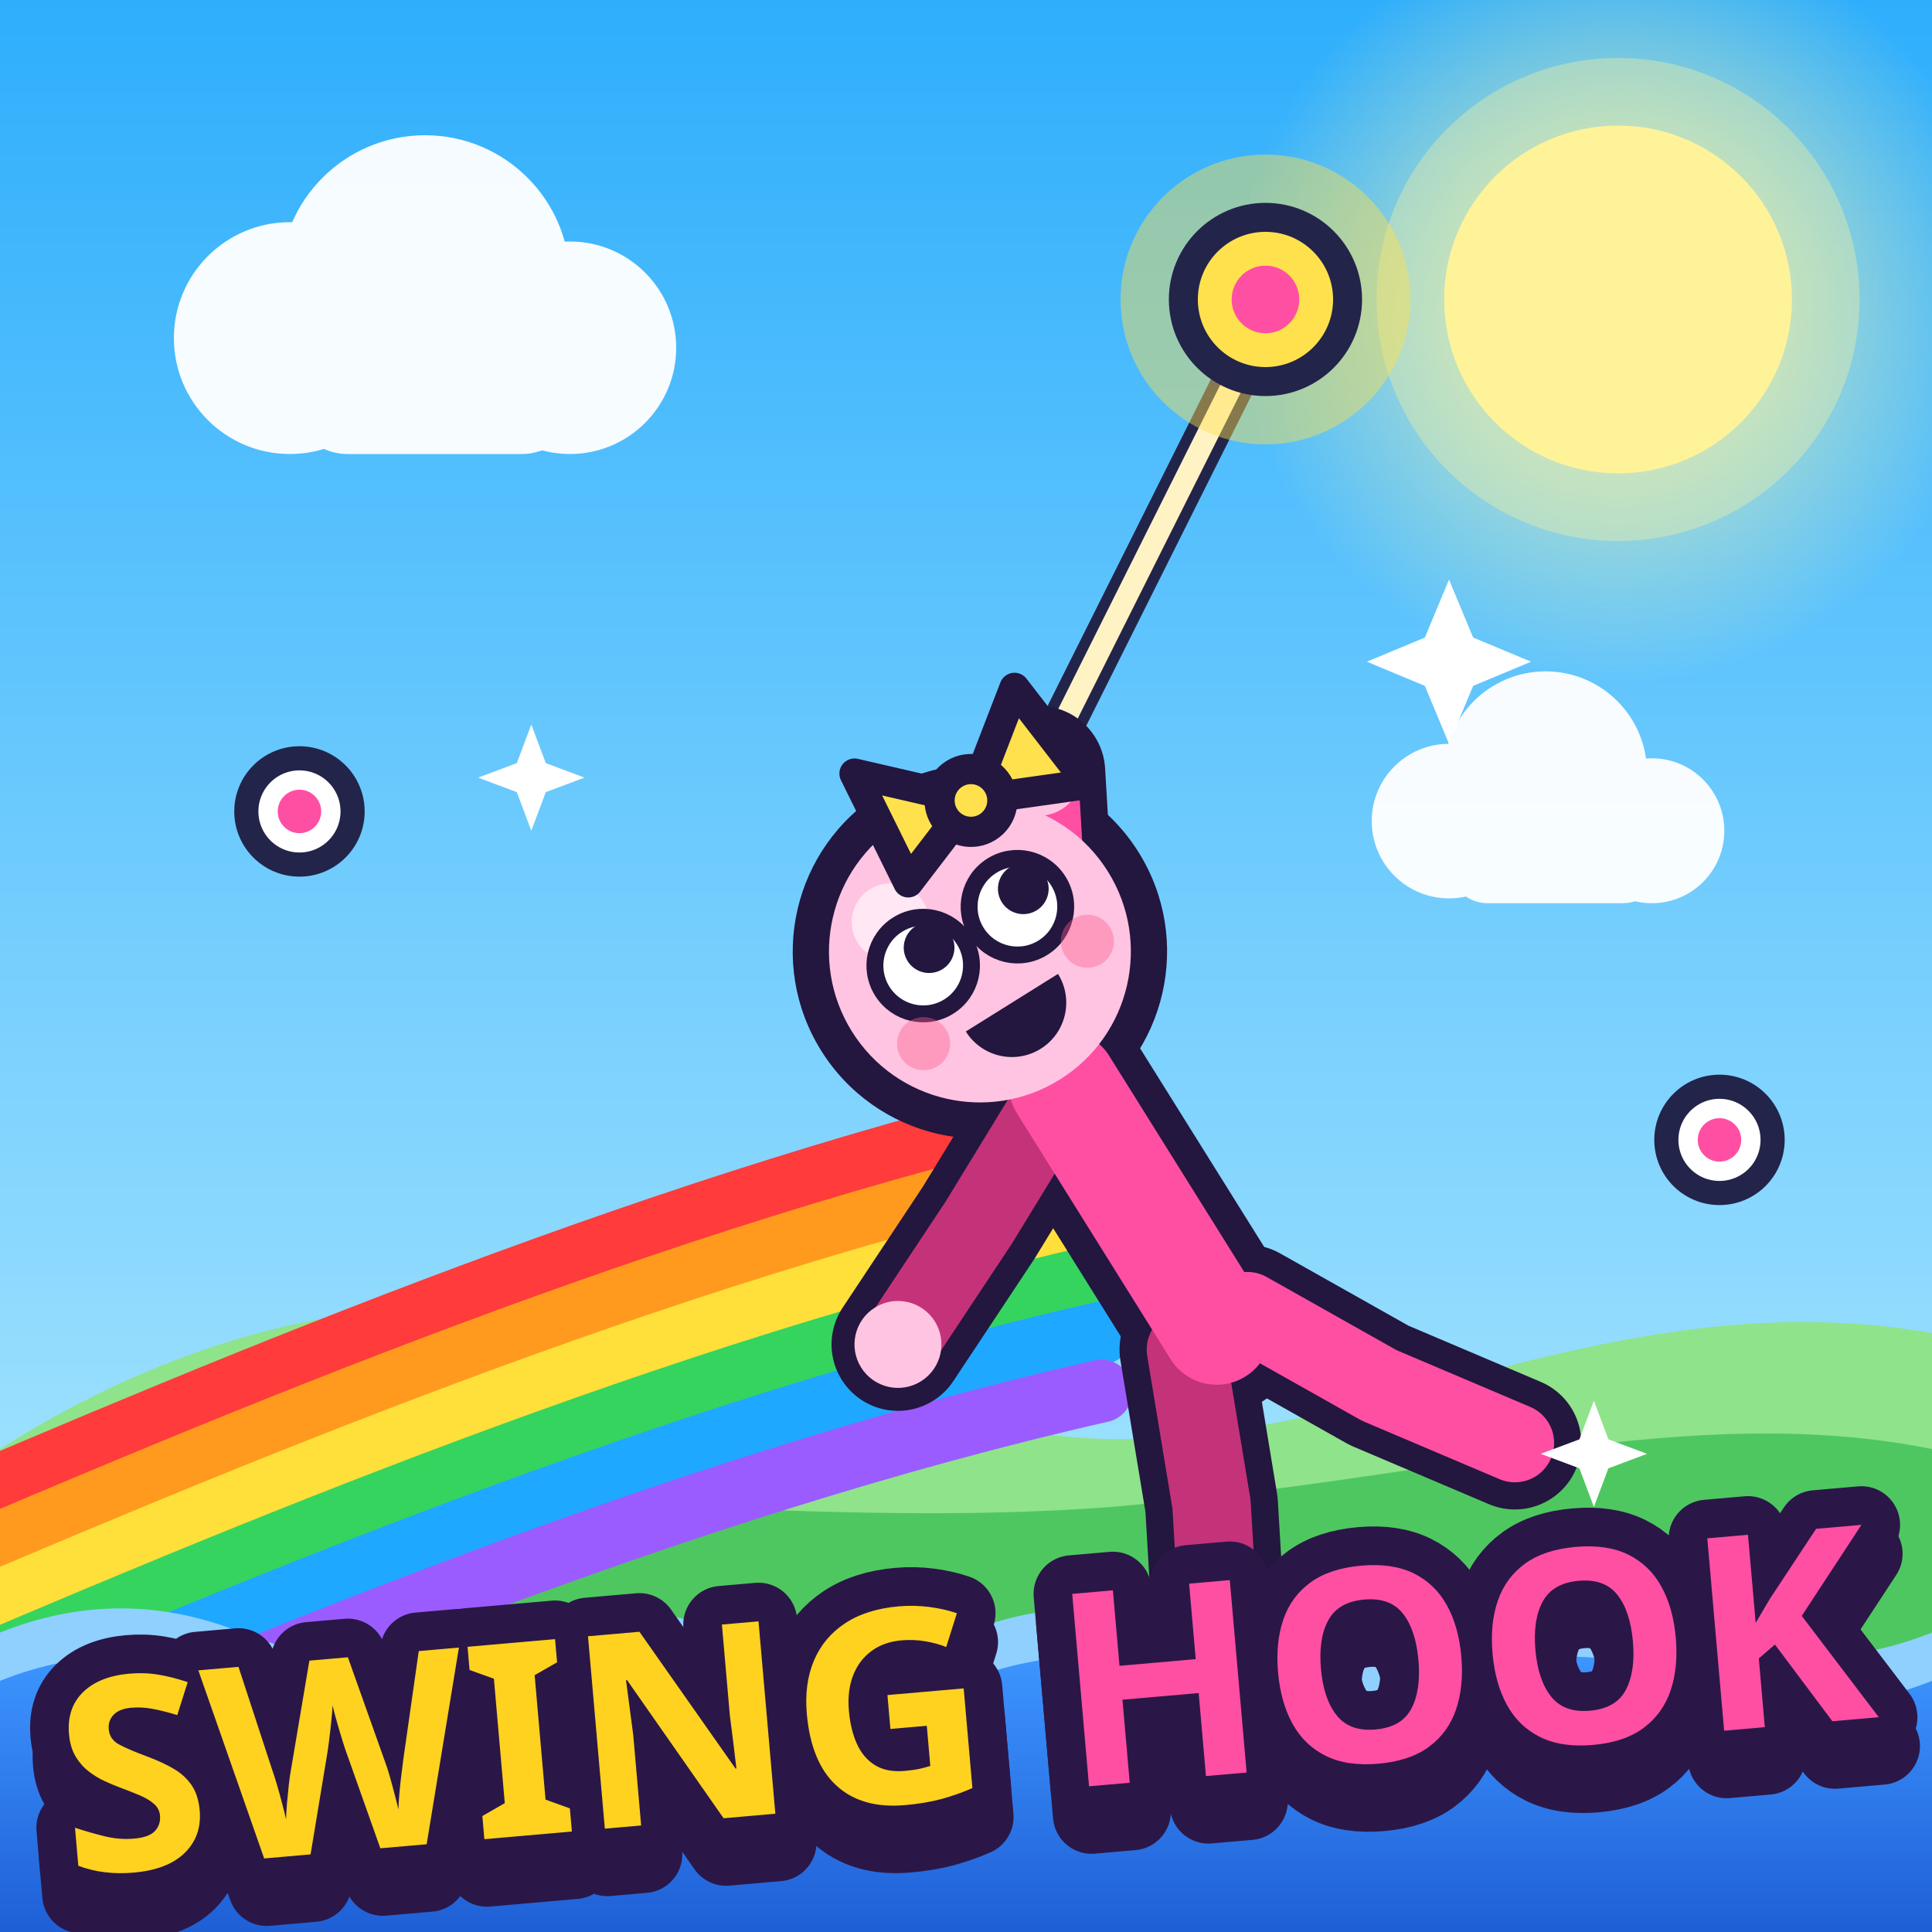
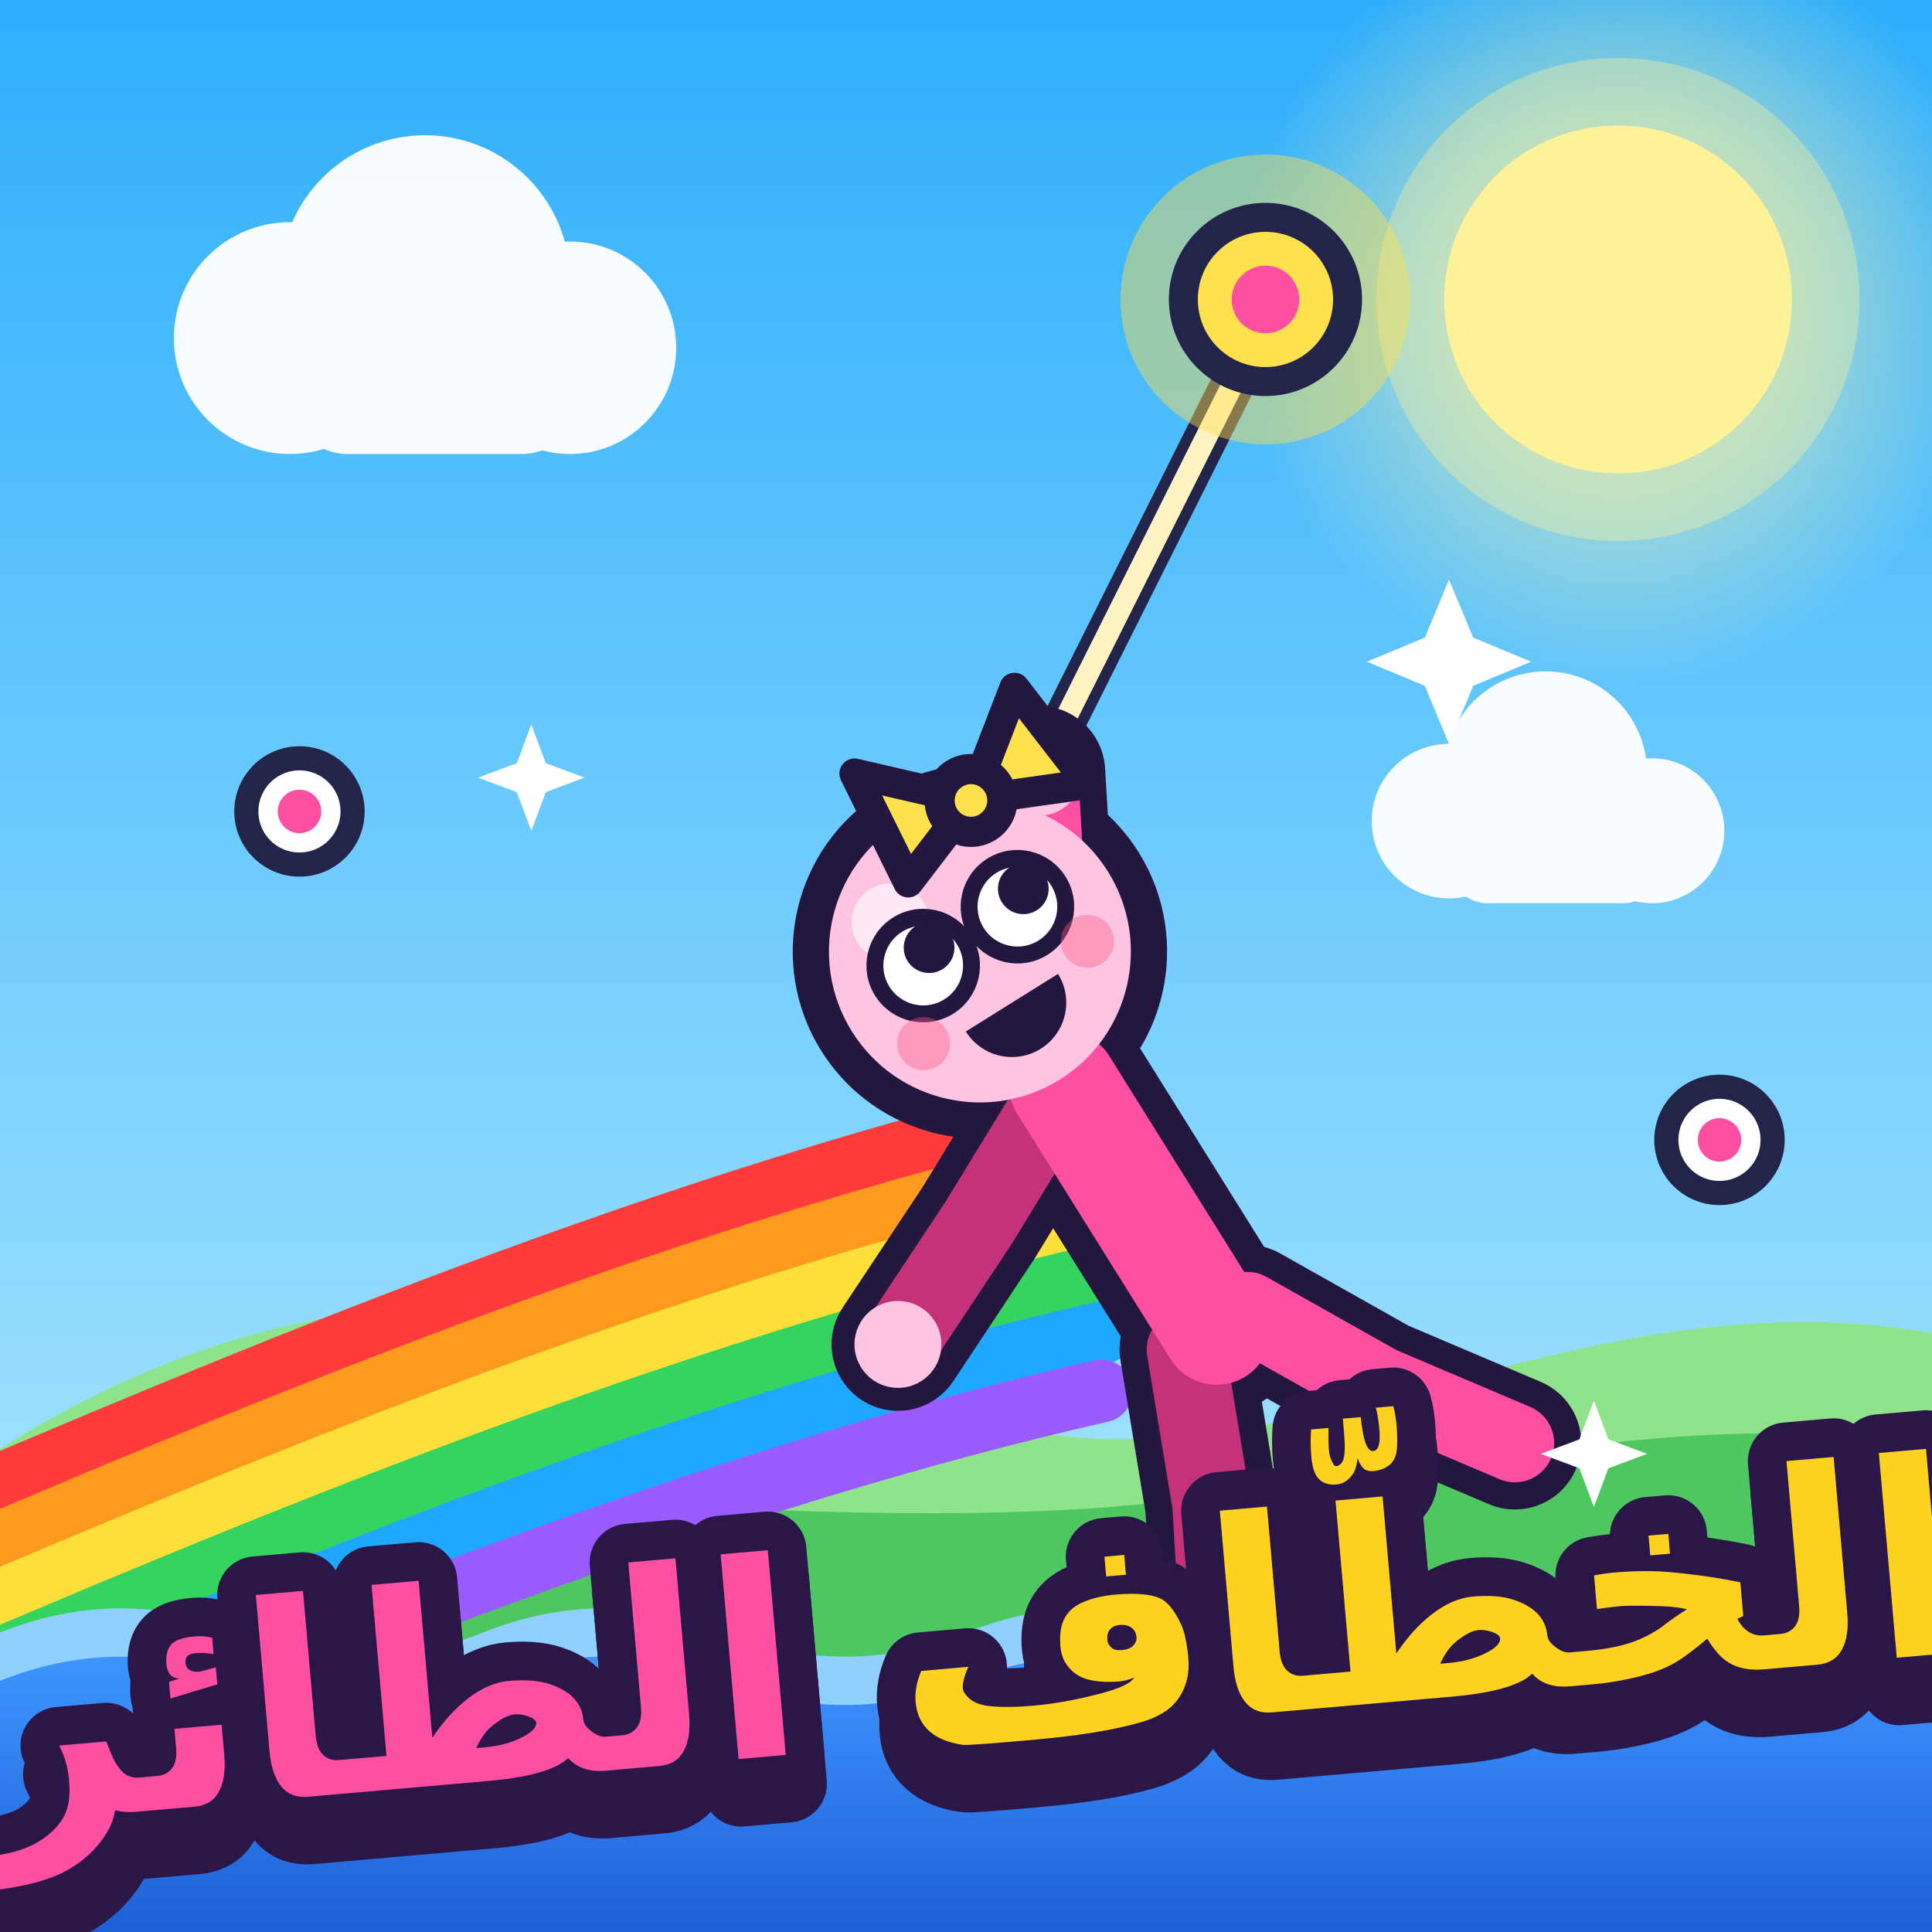
<svg xmlns="http://www.w3.org/2000/svg" viewBox="0 0 400 400" width="400" height="400">
  <defs>
    <linearGradient id="sky" x1="0" y1="0" x2="0" y2="1">
      <stop offset="0" stop-color="#2eaefc" />
      <stop offset="1" stop-color="#bff0ff" />
    </linearGradient>
    <linearGradient id="sea" x1="0" y1="0" x2="0" y2="1">
      <stop offset="0" stop-color="#3d95ff" />
      <stop offset="1" stop-color="#1f5fd6" />
    </linearGradient>
    <radialGradient id="glow" cx="0.5" cy="0.5" r="0.5">
      <stop offset="0" stop-color="#fff7a8" stop-opacity="0.9" />
      <stop offset="1" stop-color="#fff7a8" stop-opacity="0" />
    </radialGradient>
  </defs>
  <rect width="400" height="400" fill="url(#sky)" />
  <circle cx="335" cy="62" r="80" fill="url(#glow)" />
  <circle cx="335" cy="62" r="50" fill="#fff39a" opacity="0.35" />
  <circle cx="335" cy="62" r="36" fill="#fff39a" />
  <g fill="#fff" opacity="0.95">
    <circle cx="60" cy="70" r="24" />
    <circle cx="88" cy="58" r="30" />
    <circle cx="118" cy="72" r="22" />
    <rect x="60" y="70" width="60" height="24" rx="12" />
    <circle cx="300" cy="170" r="16" />
    <circle cx="320" cy="160" r="21" />
    <circle cx="342" cy="172" r="15" />
    <rect x="300" y="170" width="44" height="17" rx="8" />
  </g>
  <path d="M0 300 C60 262 120 262 190 290 C260 318 320 262 400 276 L400 400 L0 400Z" fill="#8fe38a" />
  <path d="M0 322 C80 300 150 318 230 312 C300 306 350 290 400 300 L400 400 L0 400Z" fill="#4fc760" />
  <g stroke="#23244a" stroke-width="5">
    <circle cx="62" cy="168" r="11" fill="#fff" />
    <circle cx="356" cy="236" r="11" fill="#fff" />
  </g>
  <circle cx="62" cy="168" r="4.5" fill="#ff4fa3" />
  <circle cx="356" cy="236" r="4.5" fill="#ff4fa3" />
  <g fill="none" stroke-linecap="round">
    <path d="M-20 340 C50 310 140 272 228 252" stroke="#ff3b3b" stroke-width="13" transform="translate(0 -24)" />
    <path d="M-20 340 C50 310 140 272 228 252" stroke="#ff9a1f" stroke-width="13" transform="translate(0 -12)" />
    <path d="M-20 340 C50 310 140 272 228 252" stroke="#ffe03a" stroke-width="13" />
    <path d="M-20 340 C50 310 140 272 228 252" stroke="#35d45f" stroke-width="13" transform="translate(0 12)" />
    <path d="M-20 340 C50 310 140 272 228 252" stroke="#1fa8ff" stroke-width="13" transform="translate(0 24)" />
    <path d="M-20 340 C50 310 140 272 228 252" stroke="#9b5cff" stroke-width="13" transform="translate(0 36)" />
  </g>
  <line x1="262" y1="66" x2="215" y2="160" stroke="#23244a" stroke-width="9" stroke-linecap="round" />
  <line x1="262" y1="66" x2="215" y2="160" stroke="#fff3c4" stroke-width="4.5" stroke-linecap="round" />
  <circle cx="262" cy="62" r="30" fill="#ffe14d" opacity="0.45" />
  <circle cx="262" cy="62" r="17" fill="#ffe14d" stroke="#23244a" stroke-width="6" />
  <circle cx="262" cy="62" r="7" fill="#ff4fa3" />
  <g transform="translate(236 250) rotate(-32) scale(2.5)" stroke-linecap="round" stroke-linejoin="round" fill="none">
    <g stroke="#23163f" stroke-width="11">
      <path d="M0 -12 L-12 -6 L-23 -1" />
      <path d="M-3 12 L-8 24 L-14 35" />
      <path d="M3 12 L9 23 L16 33" />
      <path d="M0 -12 L6 -24 L12 -35" />
      <path d="M0 -12 L0 12" stroke-width="14" />
    </g>
    <circle cx="0" cy="-25" r="15.5" fill="#23163f" />
    <path d="M0 -12 L-12 -6 L-23 -1" stroke="#c4337a" stroke-width="6.5" />
    <path d="M-3 12 L-8 24 L-14 35" stroke="#c4337a" stroke-width="6.5" />
    <path d="M0 -12 L0 12" stroke="#ff4fa3" stroke-width="9" />
    <path d="M3 12 L9 23 L16 33" stroke="#ff4fa3" stroke-width="6.5" />
    <path d="M0 -12 L6 -24 L12 -35" stroke="#ff4fa3" stroke-width="6.5" />
    <circle cx="12" cy="-35" r="3.6" fill="#ffc4e1" />
    <circle cx="-23" cy="-1" r="3.6" fill="#ffc4e1" />
    <circle cx="0" cy="-25" r="12.5" fill="#ffc4e1" />
    <circle cx="-5" cy="-31" r="3.2" fill="#fff" opacity="0.6" />
    <circle cx="-4.6" cy="-26.5" r="4" fill="#fff" stroke="#23163f" stroke-width="1.4" />
    <circle cx="4.6" cy="-26.5" r="4" fill="#fff" stroke="#23163f" stroke-width="1.4" />
    <circle cx="-3.4" cy="-27.5" r="2.1" fill="#23163f" />
    <circle cx="5.8" cy="-27.5" r="2.1" fill="#23163f" />
    <path d="M-4.5 -20 A4.5 4.5 0 0 0 4.5 -20 Z" fill="#23163f" />
    <circle cx="-8" cy="-21" r="2.2" fill="#ff5a8c" opacity="0.4" />
    <circle cx="8" cy="-21" r="2.2" fill="#ff5a8c" opacity="0.4" />
    <path d="M6 -36 L14 -42 L15 -32 Z M6 -36 L-1 -43 L-2 -33 Z" fill="#ffe14d" stroke="#23163f" stroke-width="2.5" />
    <circle cx="6" cy="-36" r="2.6" fill="#ffe14d" stroke="#23163f" stroke-width="2.5" />
  </g>
  <g fill="#fff">
    <path d="M300 120 l5 12 l12 5 l-12 5 l-5 12 l-5 -12 l-12 -5 l12 -5z" />
    <path d="M110 150 l3 8 l8 3 l-8 3 l-3 8 l-3 -8 l-8 -3 l8 -3z" />
    <path d="M330 290 l3 8 l8 3 l-8 3 l-3 8 l-3 -8 l-8 -3 l8 -3z" />
  </g>
  <path d="M0 338 Q25 328 50 338 T100 338 T150 338 T200 338 T250 338 T300 338 T350 338 T400 338 L400 400 L0 400Z" fill="#8fd0ff" />
  <path d="M0 348 Q25 338 50 348 T100 348 T150 348 T200 348 T250 348 T300 348 T350 348 T400 348 L400 400 L0 400Z" fill="url(#sea)" />
-   <g font-family="'Arial Black', 'Segoe UI Black', 'Fredoka', Impact, sans-serif" font-weight="900" text-anchor="middle" transform="rotate(-5 200 356)">
-     <text x="200" y="378" font-size="56" textLength="350" lengthAdjust="spacingAndGlyphs" fill="#2a1747" stroke="#2a1747" stroke-width="16" stroke-linejoin="round">SWING HOOK</text>
-     <text x="200" y="372" font-size="56" textLength="350" lengthAdjust="spacingAndGlyphs" fill="#2a1747" stroke="#2a1747" stroke-width="16" stroke-linejoin="round">SWING HOOK</text>
-     <text x="200" y="372" font-size="56" textLength="350" lengthAdjust="spacingAndGlyphs" fill="#ffd21f">SWING <tspan fill="#ff4fa3">HOOK</tspan>
+   <g font-family="'Segoe UI', Tahoma, Arial, sans-serif" font-weight="bold" text-anchor="middle" direction="rtl" transform="rotate(-5 200 340)">
+     <text x="200" y="366" font-size="56" fill="#2a1747" stroke="#2a1747" stroke-width="16" stroke-linejoin="round">الخطّاف الطائر</text>
+     <text x="200" y="360" font-size="56" fill="#2a1747" stroke="#2a1747" stroke-width="16" stroke-linejoin="round">الخطّاف الطائر</text>
+     <text x="200" y="360" font-size="56" fill="#ffd21f">الخطّاف <tspan fill="#ff4fa3">الطائر</tspan>
    </text>
  </g>
</svg>
